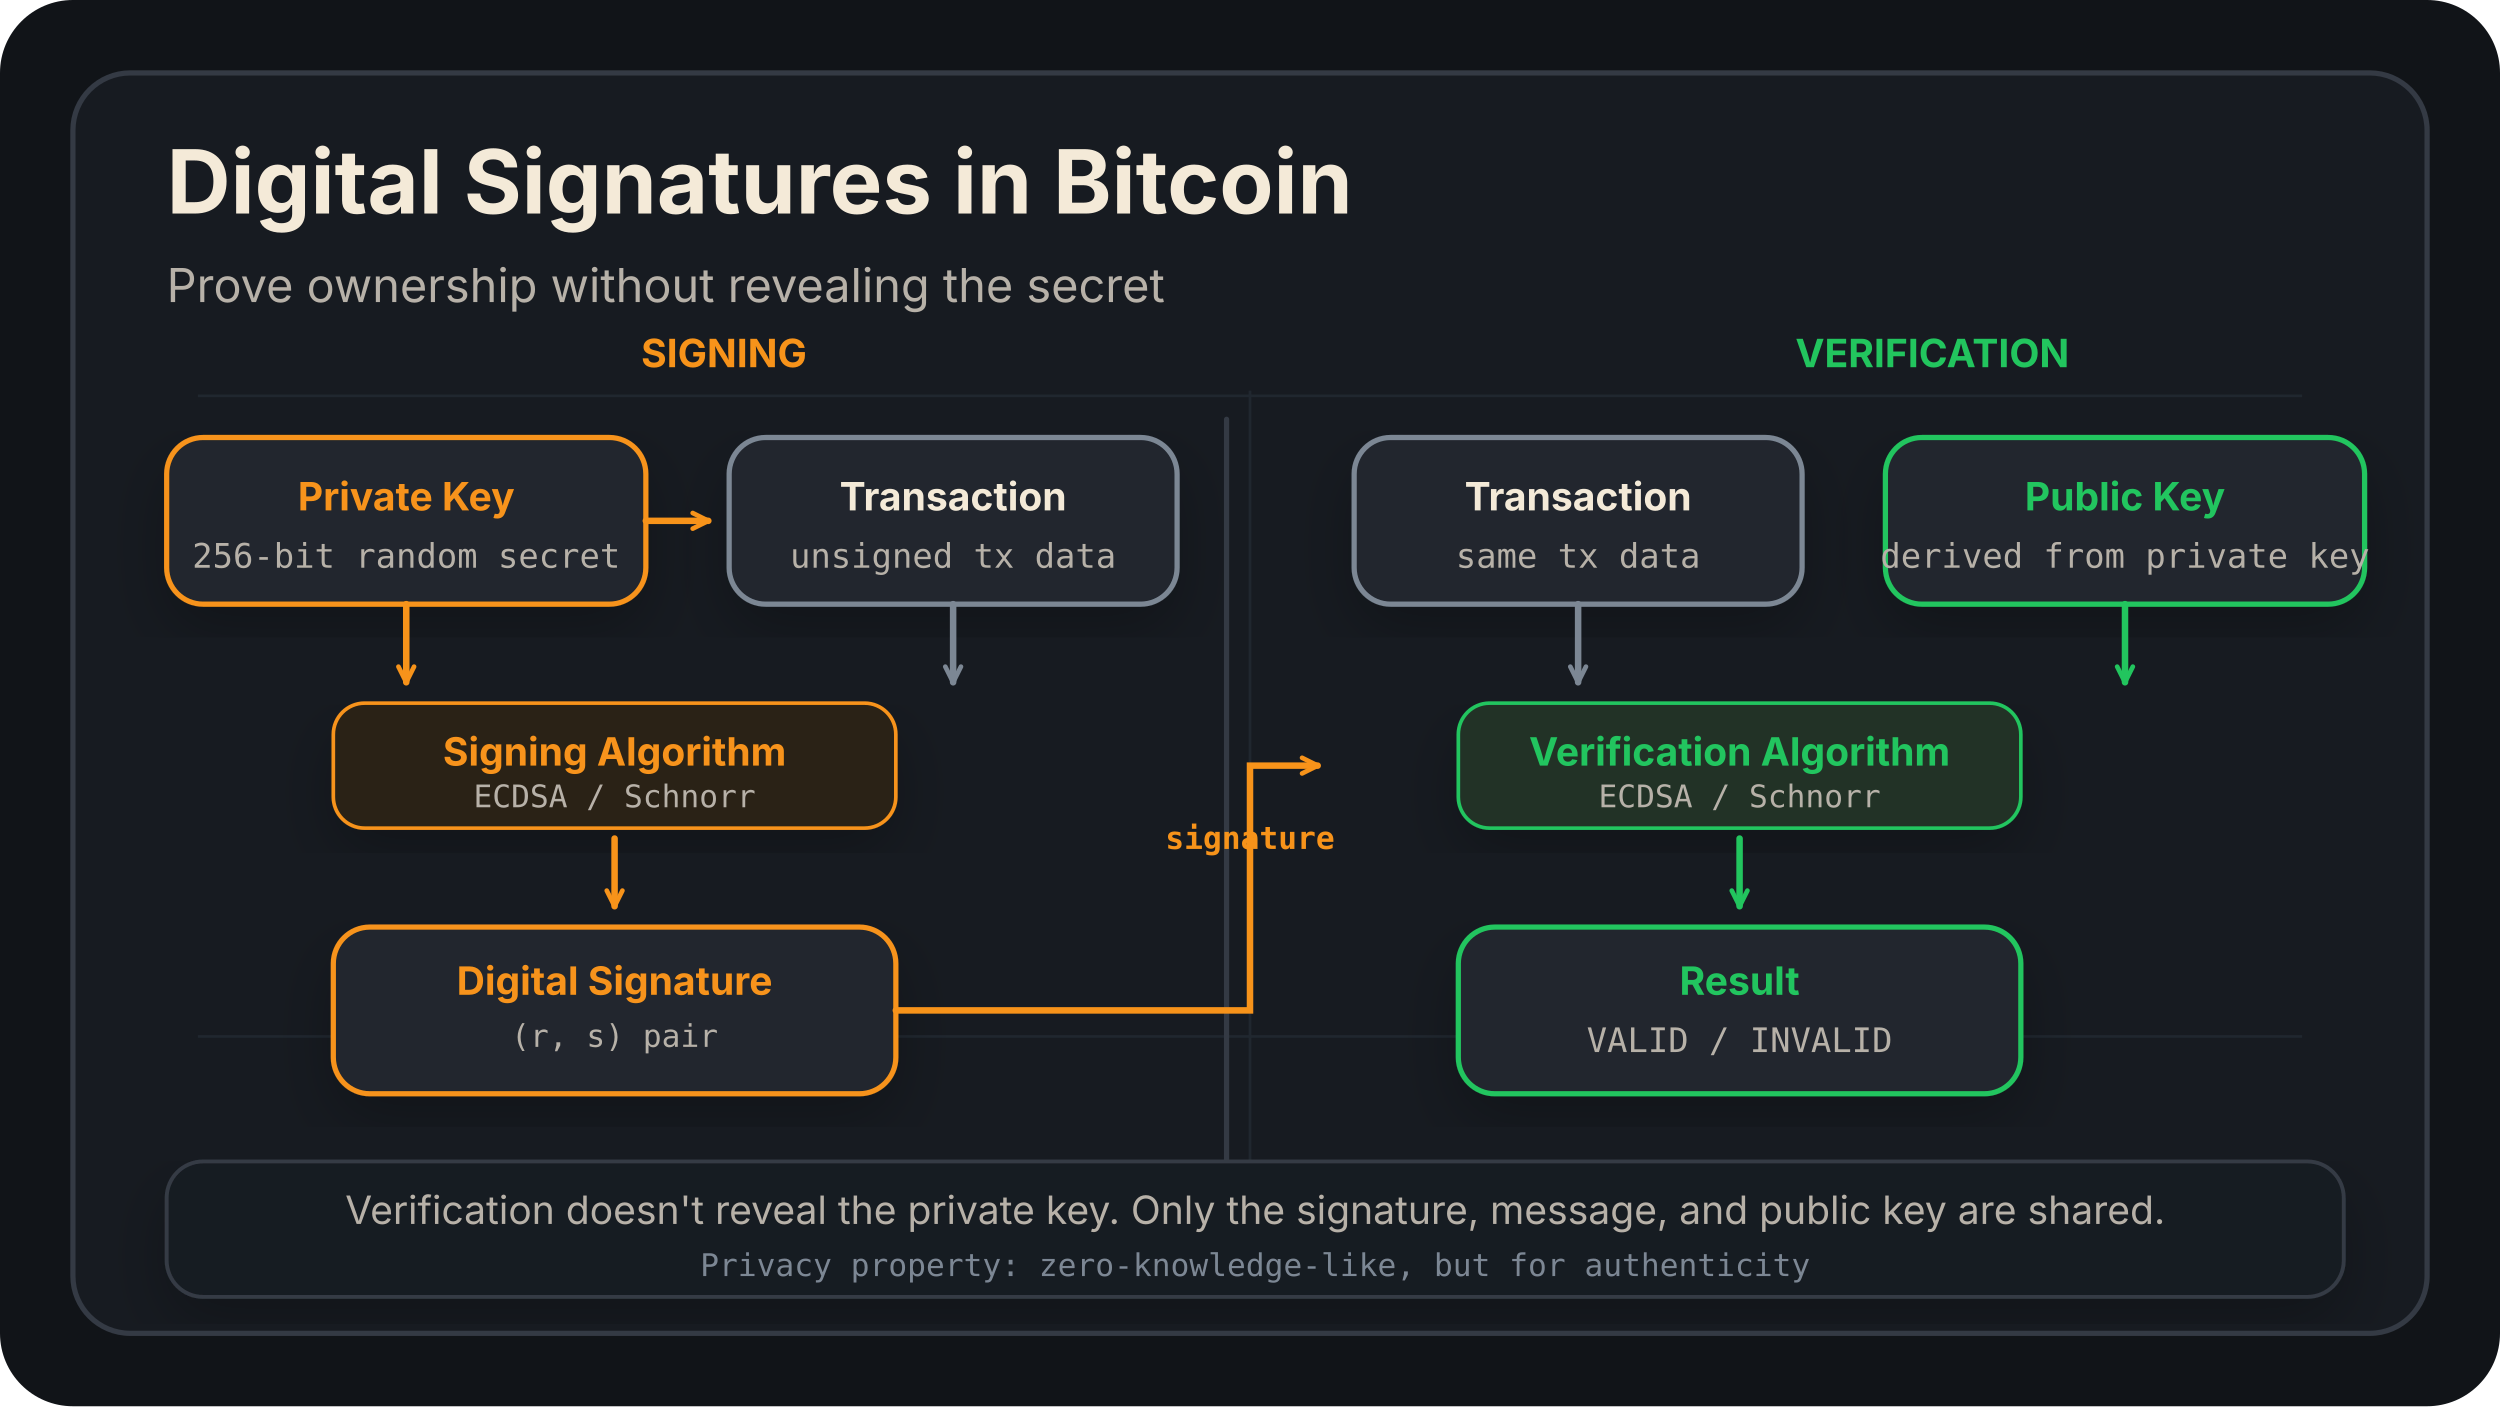
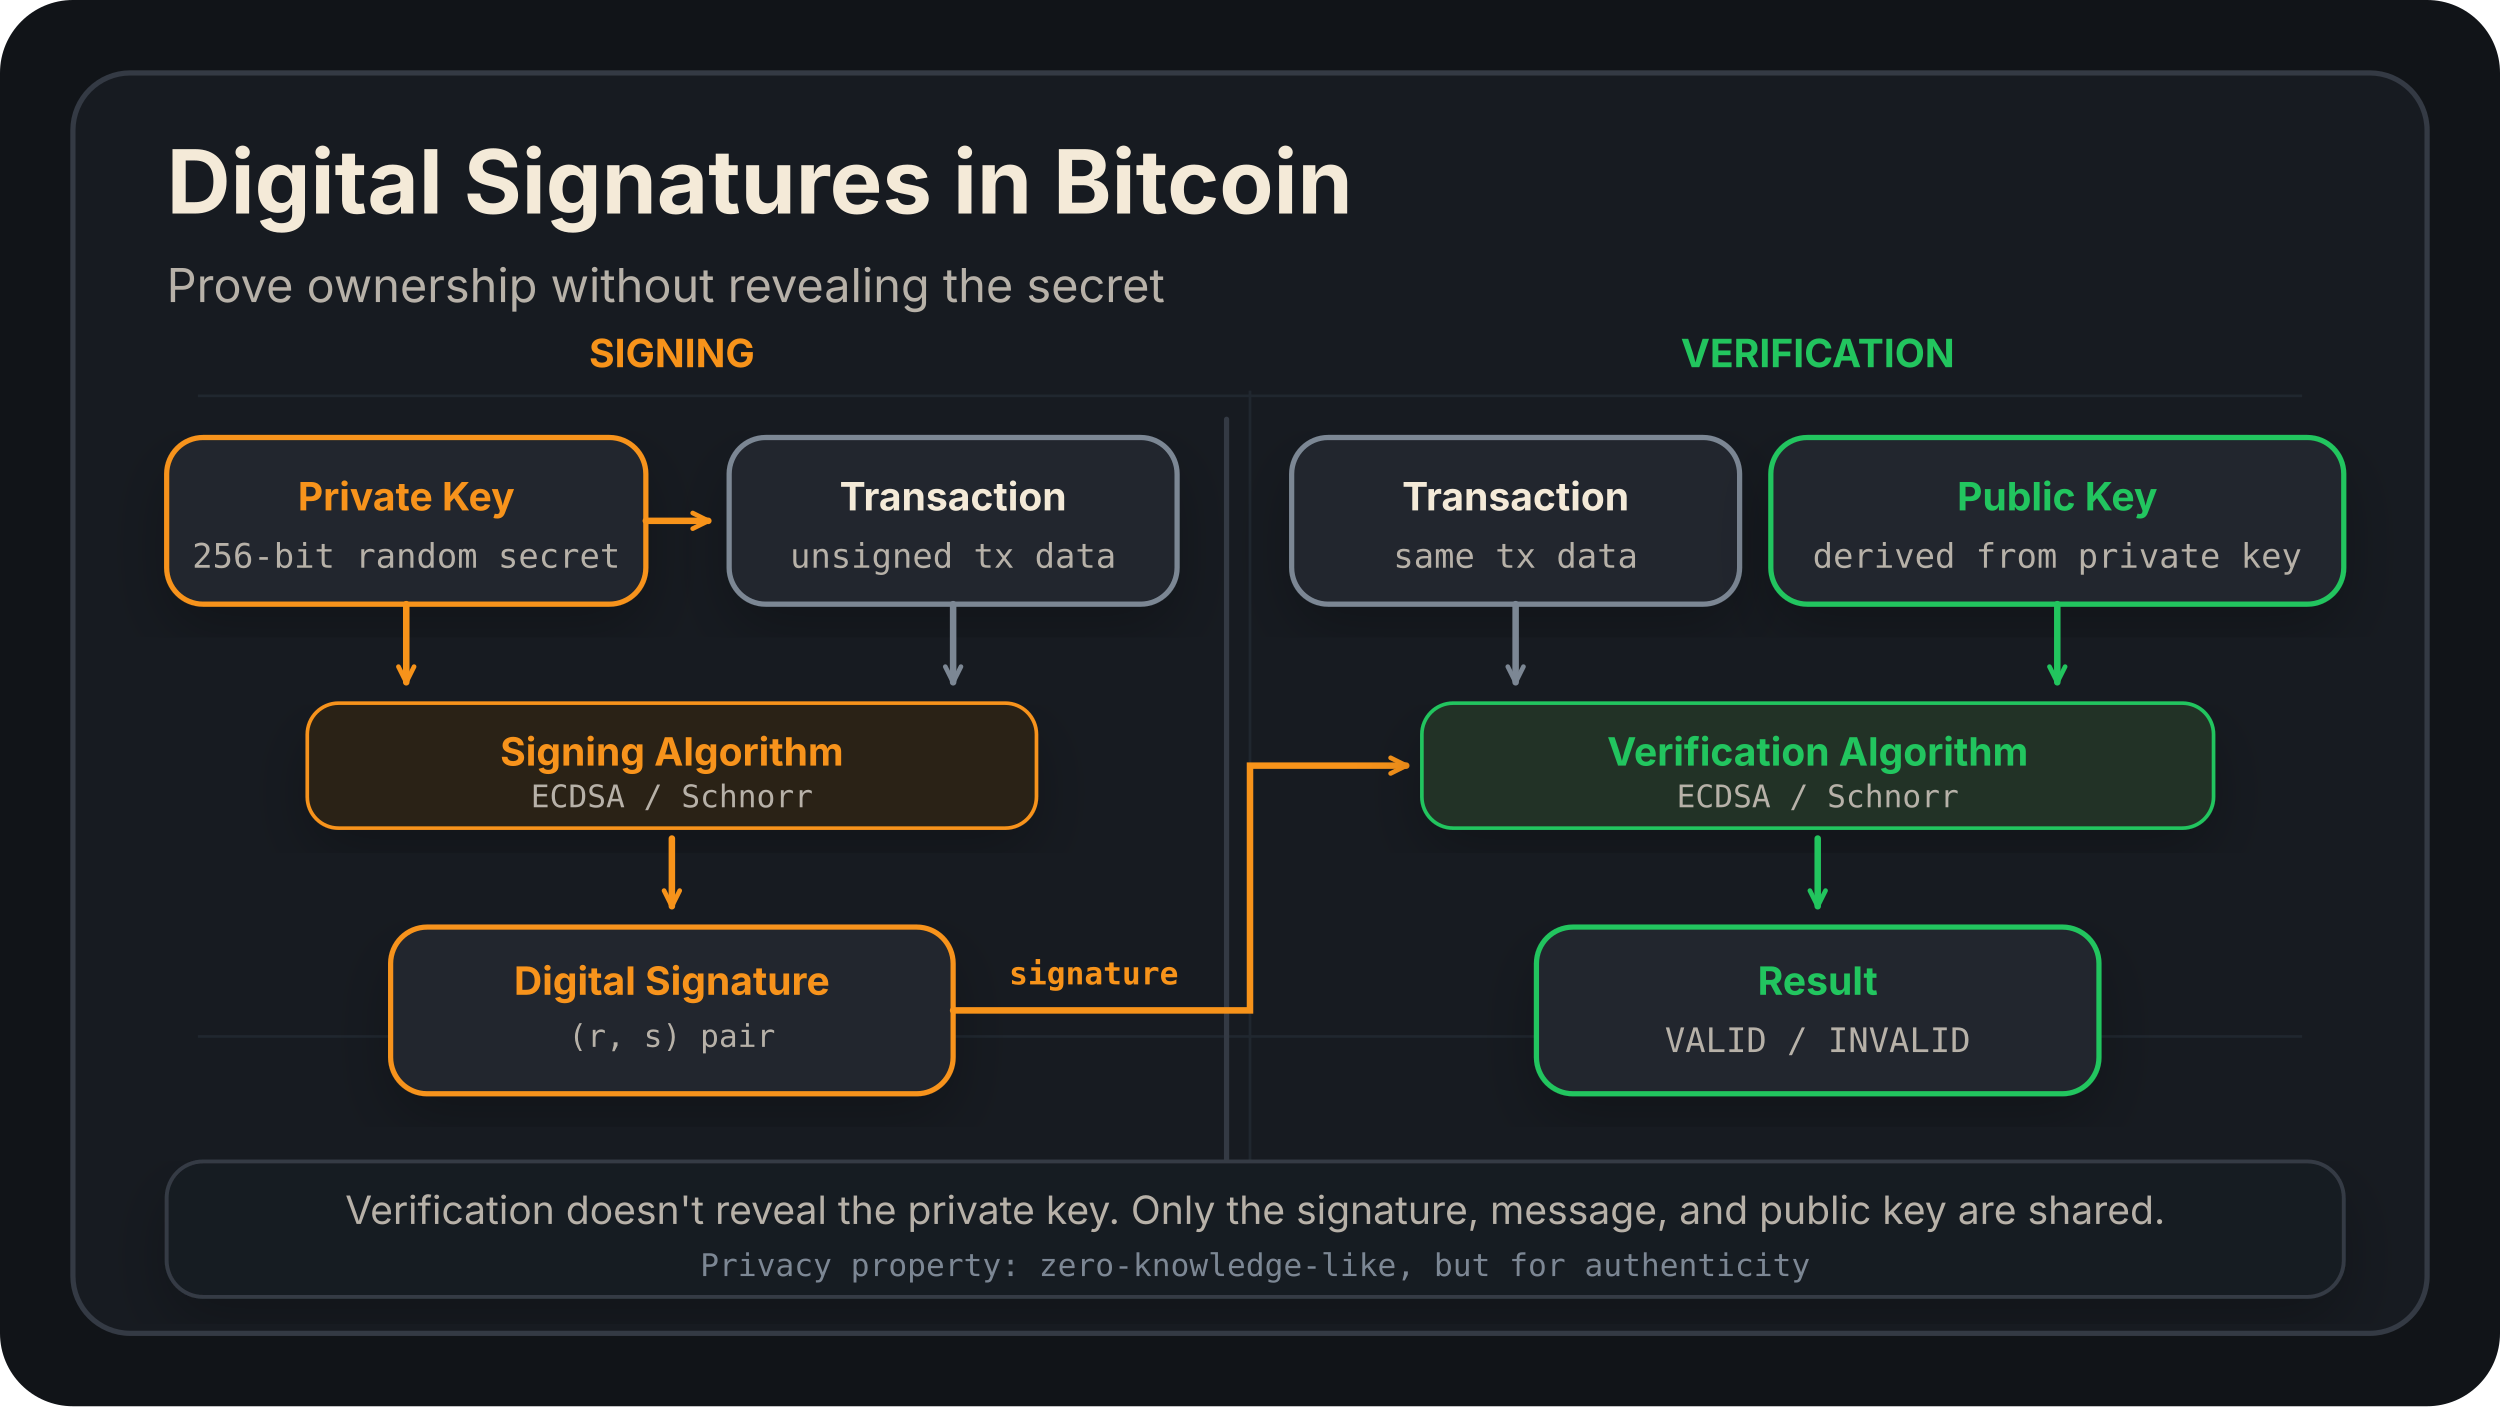
<svg xmlns="http://www.w3.org/2000/svg" width="960" height="540" viewBox="0 0 960 540" fill="none" role="img" aria-labelledby="title desc">
  <defs>
    <marker id="arrow-orange" markerWidth="10" markerHeight="10" refX="8" refY="5" orient="auto" markerUnits="userSpaceOnUse">
      <path d="M2 2L8 5L2 8" fill="none" stroke="#F7931A" stroke-width="1.8" stroke-linecap="round" stroke-linejoin="round" />
    </marker>
    <marker id="arrow-green" markerWidth="10" markerHeight="10" refX="8" refY="5" orient="auto" markerUnits="userSpaceOnUse">
      <path d="M2 2L8 5L2 8" fill="none" stroke="#22C55E" stroke-width="1.8" stroke-linecap="round" stroke-linejoin="round" />
    </marker>
    <marker id="arrow-muted" markerWidth="10" markerHeight="10" refX="8" refY="5" orient="auto" markerUnits="userSpaceOnUse">
      <path d="M2 2L8 5L2 8" fill="none" stroke="#7C8794" stroke-width="1.8" stroke-linecap="round" stroke-linejoin="round" />
    </marker>
    <filter id="soft" x="-20%" y="-20%" width="140%" height="140%">
      <feDropShadow dx="0" dy="10" stdDeviation="12" flood-color="#000000" flood-opacity="0.24" />
    </filter>
  </defs>
  <rect width="960" height="540" rx="28" fill="#111418" />
  <rect x="28" y="28" width="904" height="484" rx="22" fill="#171B21" stroke="#343A44" stroke-width="2" />
  <text x="64" y="82" fill="#F4EAD8" font-family="Inter, Arial, sans-serif" font-size="34" font-weight="700">Digital Signatures in Bitcoin</text>
  <text x="64" y="116" fill="#B7B1A8" font-family="Inter, Arial, sans-serif" font-size="18">Prove ownership without revealing the secret</text>
  <g stroke="#28313B" stroke-width="1" opacity="0.55">
    <path d="M76 152H884" />
    <path d="M76 398H884" />
    <path d="M480 150V490" />
  </g>
-   <text x="278" y="141" text-anchor="middle" fill="#F7931A" font-family="Inter, Arial, sans-serif" font-size="15" font-weight="700">SIGNING</text>
-   <text x="742" y="141" text-anchor="middle" fill="#22C55E" font-family="Inter, Arial, sans-serif" font-size="15" font-weight="700">VERIFICATION</text>
+   <text x="258" y="141" text-anchor="middle" fill="#F7931A" font-family="Inter, Arial, sans-serif" font-size="15" font-weight="700">SIGNING</text>
+   <text x="698" y="141" text-anchor="middle" fill="#22C55E" font-family="Inter, Arial, sans-serif" font-size="15" font-weight="700">VERIFICATION</text>
  <g filter="url(#soft)">
    <rect x="64" y="168" width="184" height="64" rx="14" fill="#20252D" stroke="#F7931A" stroke-width="2" />
    <text x="156" y="196" text-anchor="middle" fill="#F7931A" font-family="Inter, Arial, sans-serif" font-size="15" font-weight="700">Private Key</text>
    <text x="156" y="218" text-anchor="middle" fill="#B7B1A8" font-family="JetBrains Mono, monospace" font-size="13">256-bit random secret</text>
  </g>
  <g filter="url(#soft)">
    <rect x="280" y="168" width="172" height="64" rx="14" fill="#20252D" stroke="#7C8794" stroke-width="2" />
    <text x="366" y="196" text-anchor="middle" fill="#F4EAD8" font-family="Inter, Arial, sans-serif" font-size="15" font-weight="700">Transaction</text>
    <text x="366" y="218" text-anchor="middle" fill="#B7B1A8" font-family="JetBrains Mono, monospace" font-size="13">unsigned tx data</text>
  </g>
  <path d="M248 200H272" stroke="#F7931A" stroke-width="2.5" stroke-linecap="round" marker-end="url(#arrow-orange)" />
  <g filter="url(#soft)">
-     <rect x="128" y="270" width="216" height="48" rx="12" fill="#2A2116" stroke="#F7931A" stroke-width="1.4" />
-     <text x="236" y="294" text-anchor="middle" fill="#F7931A" font-family="Inter, Arial, sans-serif" font-size="15" font-weight="700">Signing Algorithm</text>
-     <text x="236" y="310" text-anchor="middle" fill="#B7B1A8" font-family="JetBrains Mono, monospace" font-size="12">ECDSA / Schnorr</text>
+     <rect x="118" y="270" width="280" height="48" rx="12" fill="#2A2116" stroke="#F7931A" stroke-width="1.4" />
+     <text x="258" y="294" text-anchor="middle" fill="#F7931A" font-family="Inter, Arial, sans-serif" font-size="15" font-weight="700">Signing Algorithm</text>
+     <text x="258" y="310" text-anchor="middle" fill="#B7B1A8" font-family="JetBrains Mono, monospace" font-size="12">ECDSA / Schnorr</text>
  </g>
  <path d="M156 232V262" stroke="#F7931A" stroke-width="2.5" stroke-linecap="round" marker-end="url(#arrow-orange)" />
  <path d="M366 232V262" stroke="#7C8794" stroke-width="2.5" stroke-linecap="round" marker-end="url(#arrow-muted)" />
  <g filter="url(#soft)">
-     <rect x="128" y="356" width="216" height="64" rx="14" fill="#20252D" stroke="#F7931A" stroke-width="2" />
-     <text x="236" y="382" text-anchor="middle" fill="#F7931A" font-family="Inter, Arial, sans-serif" font-size="15" font-weight="700">Digital Signature</text>
-     <text x="236" y="402" text-anchor="middle" fill="#B7B1A8" font-family="JetBrains Mono, monospace" font-size="12">(r, s) pair</text>
+     <rect x="150" y="356" width="216" height="64" rx="14" fill="#20252D" stroke="#F7931A" stroke-width="2" />
+     <text x="258" y="382" text-anchor="middle" fill="#F7931A" font-family="Inter, Arial, sans-serif" font-size="15" font-weight="700">Digital Signature</text>
+     <text x="258" y="402" text-anchor="middle" fill="#B7B1A8" font-family="JetBrains Mono, monospace" font-size="12">(r, s) pair</text>
  </g>
-   <path d="M236 322V348" stroke="#F7931A" stroke-width="2.5" stroke-linecap="round" marker-end="url(#arrow-orange)" />
+   <path d="M258 322V348" stroke="#F7931A" stroke-width="2.5" stroke-linecap="round" marker-end="url(#arrow-orange)" />
  <rect x="470" y="160" width="2" height="330" rx="1" fill="#343A44" />
  <g filter="url(#soft)">
-     <rect x="520" y="168" width="172" height="64" rx="14" fill="#20252D" stroke="#7C8794" stroke-width="2" />
-     <text x="606" y="196" text-anchor="middle" fill="#F4EAD8" font-family="Inter, Arial, sans-serif" font-size="15" font-weight="700">Transaction</text>
-     <text x="606" y="218" text-anchor="middle" fill="#B7B1A8" font-family="JetBrains Mono, monospace" font-size="13">same tx data</text>
+     <rect x="496" y="168" width="172" height="64" rx="14" fill="#20252D" stroke="#7C8794" stroke-width="2" />
+     <text x="582" y="196" text-anchor="middle" fill="#F4EAD8" font-family="Inter, Arial, sans-serif" font-size="15" font-weight="700">Transaction</text>
+     <text x="582" y="218" text-anchor="middle" fill="#B7B1A8" font-family="JetBrains Mono, monospace" font-size="13">same tx data</text>
  </g>
  <g filter="url(#soft)">
-     <rect x="724" y="168" width="184" height="64" rx="14" fill="#20252D" stroke="#22C55E" stroke-width="2" />
-     <text x="816" y="196" text-anchor="middle" fill="#22C55E" font-family="Inter, Arial, sans-serif" font-size="15" font-weight="700">Public Key</text>
-     <text x="816" y="218" text-anchor="middle" fill="#B7B1A8" font-family="JetBrains Mono, monospace" font-size="13">derived from private key</text>
+     <rect x="680" y="168" width="220" height="64" rx="14" fill="#20252D" stroke="#22C55E" stroke-width="2" />
+     <text x="790" y="196" text-anchor="middle" fill="#22C55E" font-family="Inter, Arial, sans-serif" font-size="15" font-weight="700">Public Key</text>
+     <text x="790" y="218" text-anchor="middle" fill="#B7B1A8" font-family="JetBrains Mono, monospace" font-size="13">derived from private key</text>
  </g>
-   <path d="M606 232V262" stroke="#7C8794" stroke-width="2.5" stroke-linecap="round" marker-end="url(#arrow-muted)" />
-   <path d="M816 232V262" stroke="#22C55E" stroke-width="2.5" stroke-linecap="round" marker-end="url(#arrow-green)" />
-   <path d="M344 388H480V294H506" stroke="#F7931A" stroke-width="2.5" stroke-linecap="round" marker-end="url(#arrow-orange)" />
-   <text x="480" y="326" text-anchor="middle" fill="#F7931A" font-family="JetBrains Mono, monospace" font-size="12" font-weight="700">signature</text>
+   <path d="M582 232V262" stroke="#7C8794" stroke-width="2.5" stroke-linecap="round" marker-end="url(#arrow-muted)" />
+   <path d="M790 232V262" stroke="#22C55E" stroke-width="2.5" stroke-linecap="round" marker-end="url(#arrow-green)" />
+   <path d="M366 388H480V294H540" stroke="#F7931A" stroke-width="2.5" stroke-linecap="round" marker-end="url(#arrow-orange)" />
+   <text x="420" y="378" text-anchor="middle" fill="#F7931A" font-family="JetBrains Mono, monospace" font-size="12" font-weight="700">signature</text>
  <g filter="url(#soft)">
-     <rect x="560" y="270" width="216" height="48" rx="12" fill="#203327" stroke="#22C55E" stroke-width="1.4" />
-     <text x="668" y="294" text-anchor="middle" fill="#22C55E" font-family="Inter, Arial, sans-serif" font-size="15" font-weight="700">Verification Algorithm</text>
-     <text x="668" y="310" text-anchor="middle" fill="#B7B1A8" font-family="JetBrains Mono, monospace" font-size="12">ECDSA / Schnorr</text>
+     <rect x="546" y="270" width="304" height="48" rx="12" fill="#203327" stroke="#22C55E" stroke-width="1.4" />
+     <text x="698" y="294" text-anchor="middle" fill="#22C55E" font-family="Inter, Arial, sans-serif" font-size="15" font-weight="700">Verification Algorithm</text>
+     <text x="698" y="310" text-anchor="middle" fill="#B7B1A8" font-family="JetBrains Mono, monospace" font-size="12">ECDSA / Schnorr</text>
  </g>
-   <path d="M668 322V348" stroke="#22C55E" stroke-width="2.5" stroke-linecap="round" marker-end="url(#arrow-green)" />
+   <path d="M698 322V348" stroke="#22C55E" stroke-width="2.5" stroke-linecap="round" marker-end="url(#arrow-green)" />
  <g filter="url(#soft)">
-     <rect x="560" y="356" width="216" height="64" rx="14" fill="#20252D" stroke="#22C55E" stroke-width="2" />
-     <text x="668" y="382" text-anchor="middle" fill="#22C55E" font-family="Inter, Arial, sans-serif" font-size="15" font-weight="700">Result</text>
-     <text x="668" y="404" text-anchor="middle" fill="#B7B1A8" font-family="JetBrains Mono, monospace" font-size="13">VALID / INVALID</text>
+     <rect x="590" y="356" width="216" height="64" rx="14" fill="#20252D" stroke="#22C55E" stroke-width="2" />
+     <text x="698" y="382" text-anchor="middle" fill="#22C55E" font-family="Inter, Arial, sans-serif" font-size="15" font-weight="700">Result</text>
+     <text x="698" y="404" text-anchor="middle" fill="#B7B1A8" font-family="JetBrains Mono, monospace" font-size="13">VALID / INVALID</text>
  </g>
  <g filter="url(#soft)">
    <rect x="64" y="446" width="836" height="52" rx="14" fill="#171B21" stroke="#343A44" stroke-width="1.5" />
    <text x="482" y="470" text-anchor="middle" fill="#B7B1A8" font-family="Inter, Arial, sans-serif" font-size="15">
      Verification doesn't reveal the private key. Only the signature, message, and public key are shared.
    </text>
    <text x="482" y="490" text-anchor="middle" fill="#7C8794" font-family="JetBrains Mono, monospace" font-size="12">
      Privacy property: zero-knowledge-like, but for authenticity
    </text>
  </g>
</svg>
